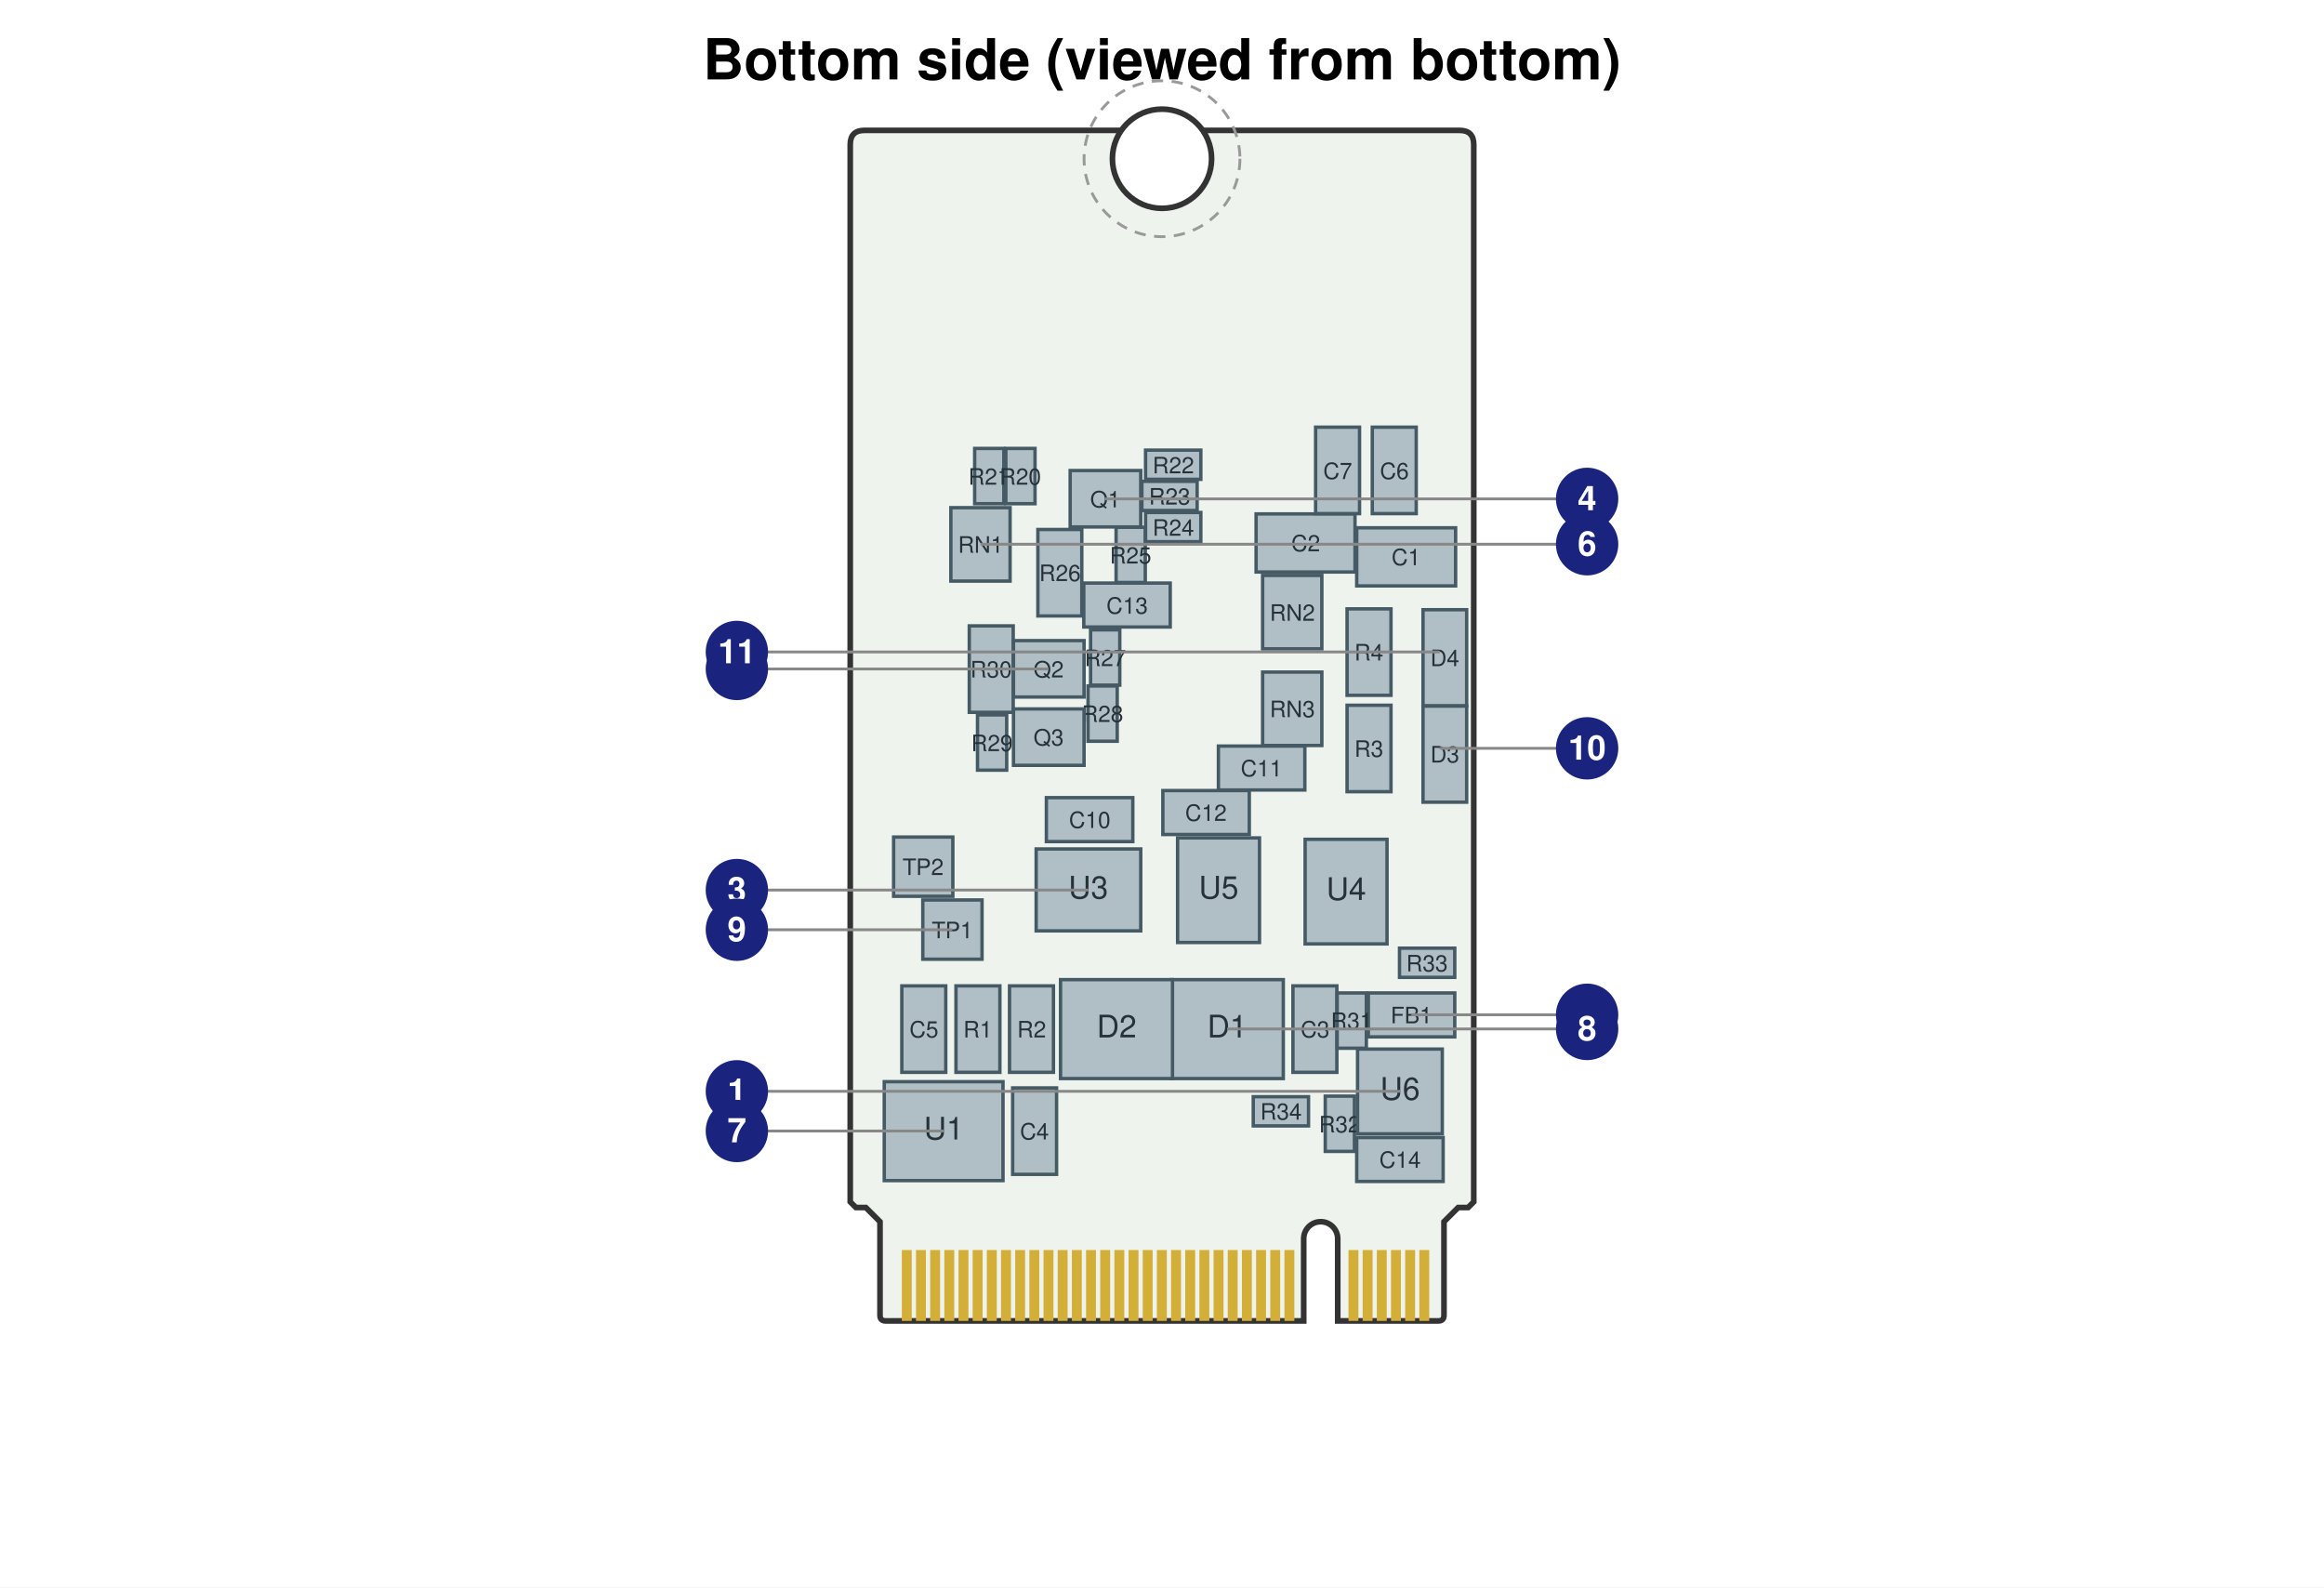
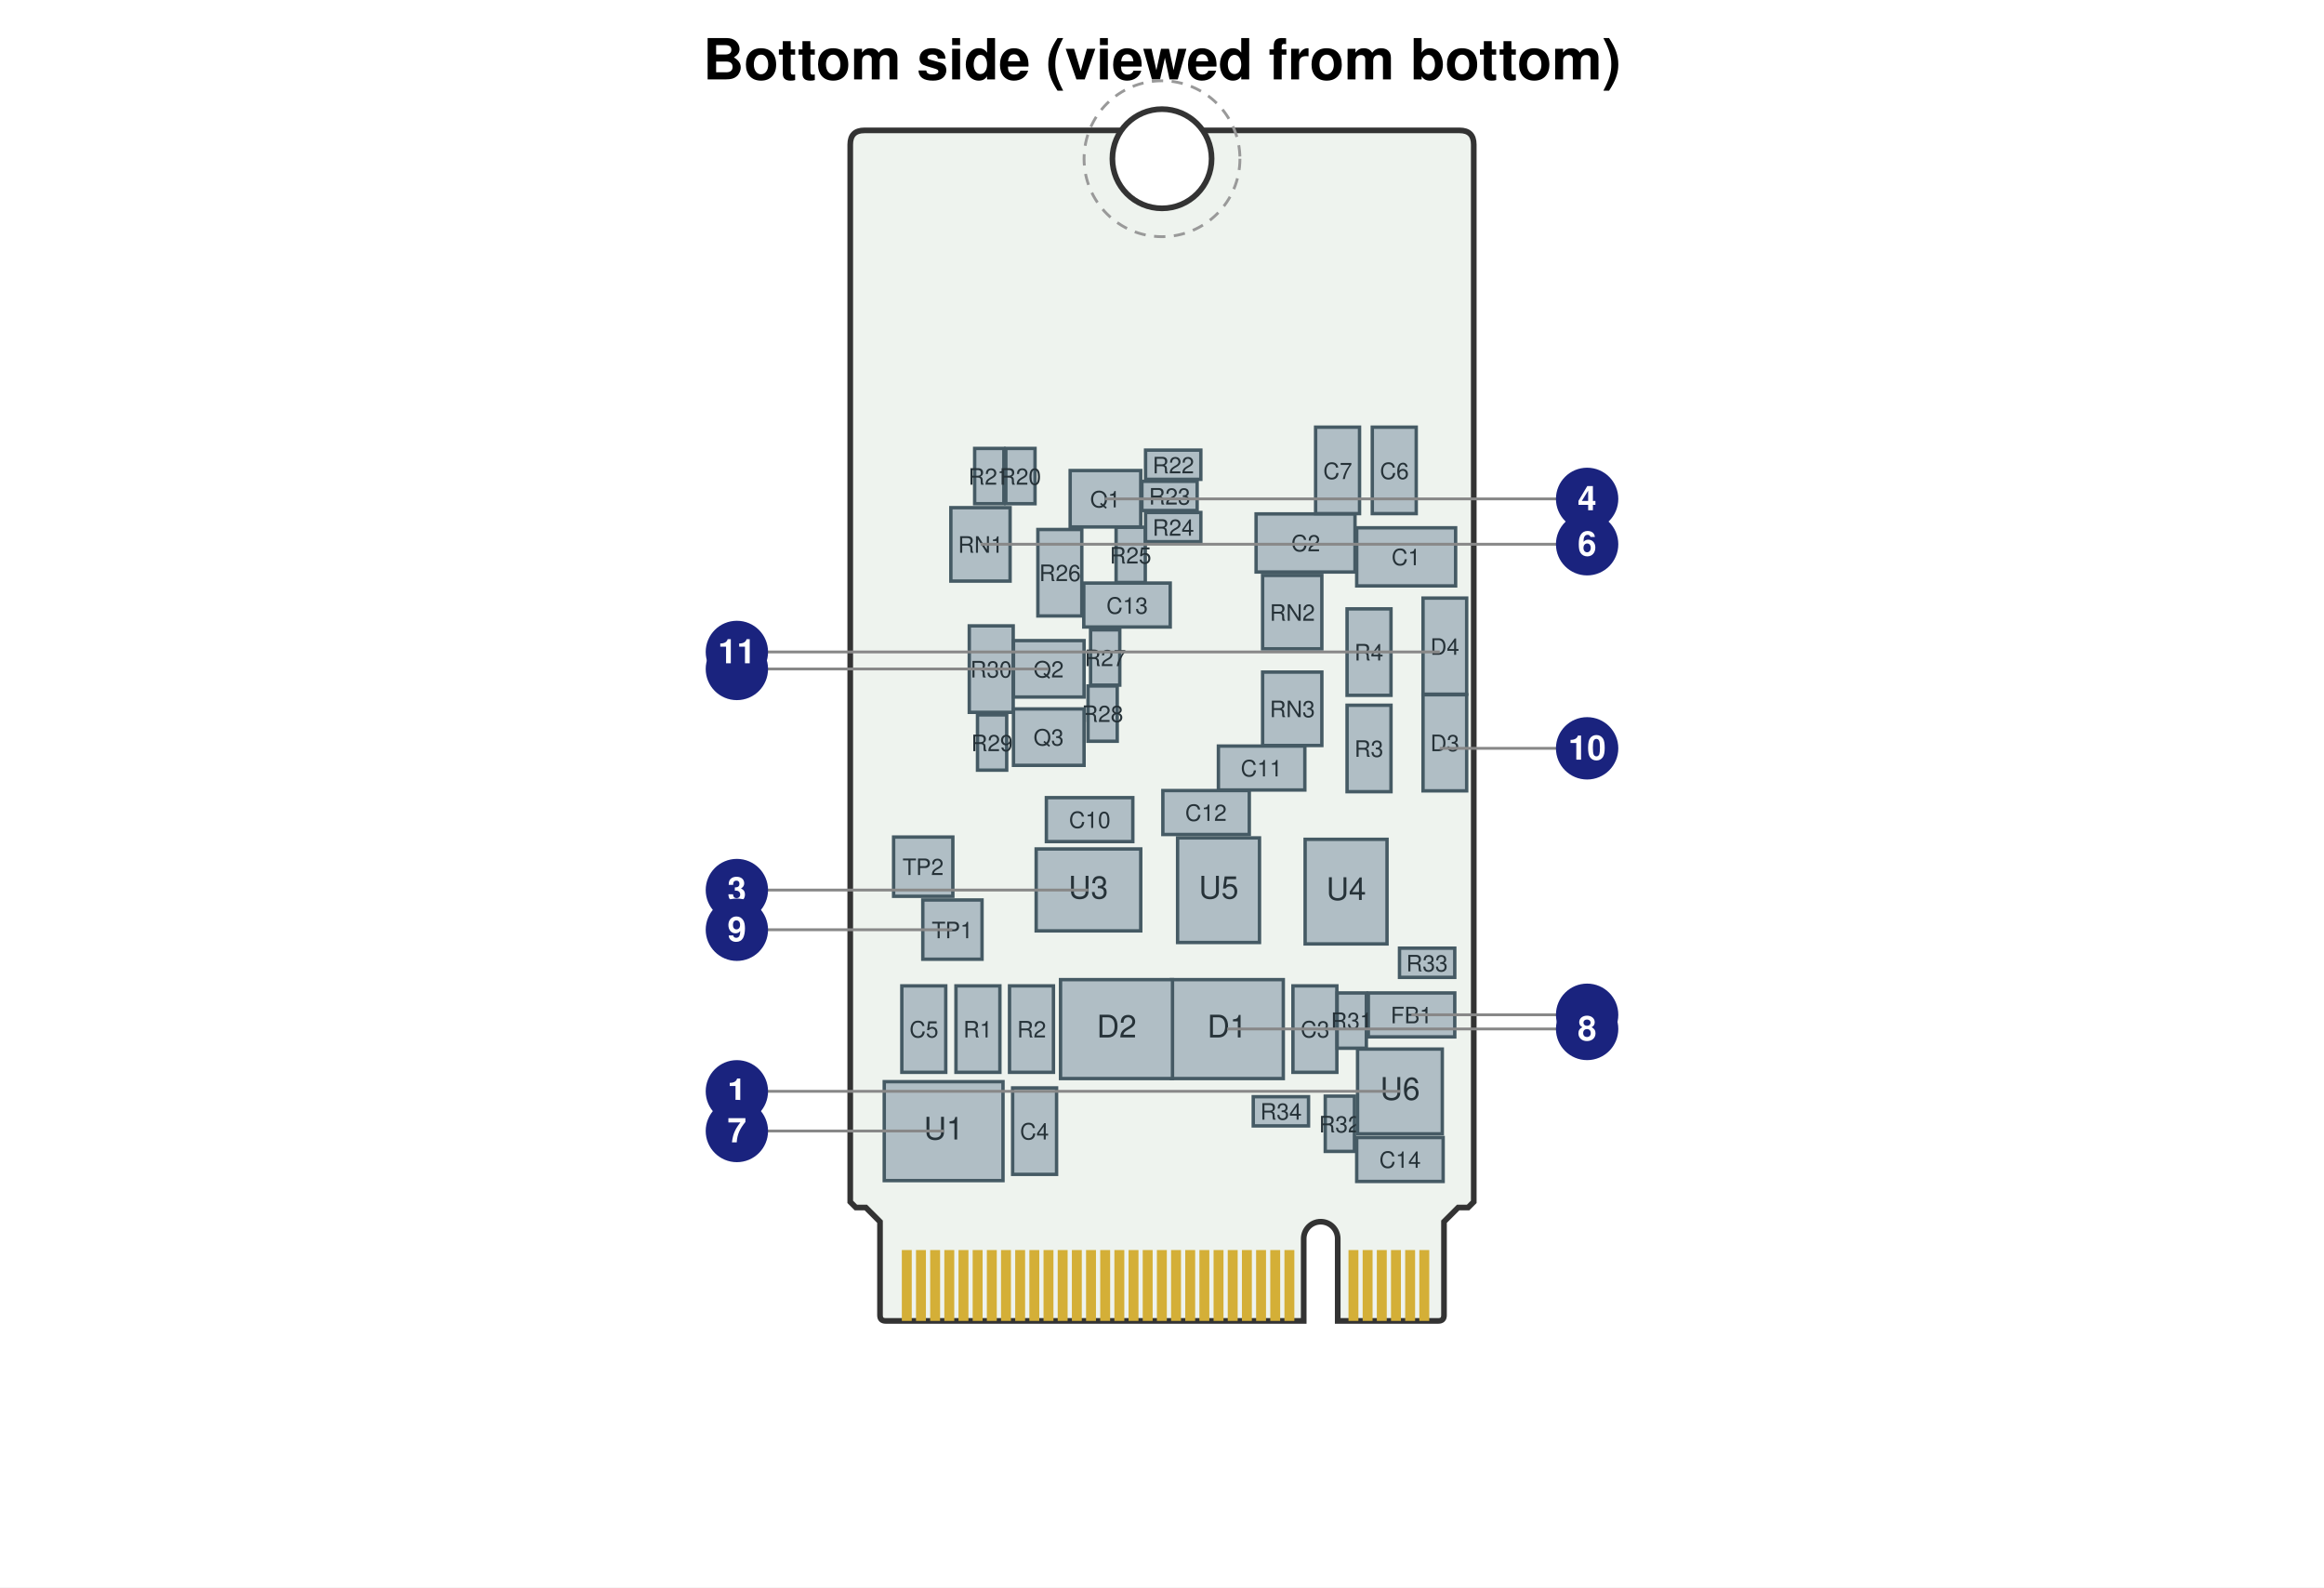
<svg xmlns="http://www.w3.org/2000/svg" width="820" height="560" viewBox="0 0 820 560" font-family="Helvetica,Arial,sans-serif">
  <rect width="820" height="560" fill="white" />
  <text x="410.0" y="28" text-anchor="middle" font-size="20" font-weight="bold">Bottom side (viewed from bottom)</text>
  <g transform="translate(300.0,46)">
    <path d="M 5.0,0.0 L 215.0,0.0 Q 220.0,0.0 220.0,5.0 L 220.0,378.0 L 218.0,380.0 L 214.5,380.0 L 209.5,385.0 L 209.5,418.0 Q 209.5,420.0 207.5,420.0 L 172.0,420.0 L 172.0,391.0 A 6.0 6.0 0 0 0 160.0,391.0 L 160.0,420.0 L 12.5,420.0 Q 10.5,420.0 10.5,418.0 L 10.5,385.0 L 5.5,380.0 L 2.0,380.0 L 0.0,378.0 L 0.0,5.0 Q 0.0,0.0 5.0,0.0 Z" fill="#eef3ee" stroke="#333" stroke-width="2" />
    <circle cx="110.0" cy="10.0" r="17.5" fill="white" stroke="#333" stroke-width="2" />
    <circle cx="110.0" cy="10.0" r="27.5" fill="none" stroke="#999" stroke-width="1" stroke-dasharray="4 3" />
    <rect x="18.2" y="395.0" width="3.5" height="25.0" fill="#d4af37" stroke="none" />
    <rect x="23.2" y="395.0" width="3.5" height="25.0" fill="#d4af37" stroke="none" />
    <rect x="28.2" y="395.0" width="3.5" height="25.0" fill="#d4af37" stroke="none" />
    <rect x="33.2" y="395.0" width="3.5" height="25.0" fill="#d4af37" stroke="none" />
    <rect x="38.2" y="395.0" width="3.5" height="25.0" fill="#d4af37" stroke="none" />
    <rect x="43.2" y="395.0" width="3.5" height="25.0" fill="#d4af37" stroke="none" />
    <rect x="48.2" y="395.0" width="3.5" height="25.0" fill="#d4af37" stroke="none" />
    <rect x="53.2" y="395.0" width="3.5" height="25.0" fill="#d4af37" stroke="none" />
    <rect x="58.2" y="395.0" width="3.5" height="25.0" fill="#d4af37" stroke="none" />
    <rect x="63.2" y="395.0" width="3.5" height="25.0" fill="#d4af37" stroke="none" />
    <rect x="68.2" y="395.0" width="3.5" height="25.0" fill="#d4af37" stroke="none" />
    <rect x="73.2" y="395.0" width="3.5" height="25.0" fill="#d4af37" stroke="none" />
    <rect x="78.2" y="395.0" width="3.5" height="25.0" fill="#d4af37" stroke="none" />
    <rect x="83.2" y="395.0" width="3.5" height="25.0" fill="#d4af37" stroke="none" />
    <rect x="88.2" y="395.0" width="3.5" height="25.0" fill="#d4af37" stroke="none" />
    <rect x="93.2" y="395.0" width="3.5" height="25.0" fill="#d4af37" stroke="none" />
    <rect x="98.2" y="395.0" width="3.5" height="25.0" fill="#d4af37" stroke="none" />
    <rect x="103.2" y="395.0" width="3.5" height="25.0" fill="#d4af37" stroke="none" />
    <rect x="108.2" y="395.0" width="3.5" height="25.0" fill="#d4af37" stroke="none" />
    <rect x="113.2" y="395.0" width="3.5" height="25.0" fill="#d4af37" stroke="none" />
    <rect x="118.2" y="395.0" width="3.5" height="25.0" fill="#d4af37" stroke="none" />
    <rect x="123.2" y="395.0" width="3.5" height="25.0" fill="#d4af37" stroke="none" />
    <rect x="128.2" y="395.0" width="3.5" height="25.0" fill="#d4af37" stroke="none" />
    <rect x="133.2" y="395.0" width="3.5" height="25.0" fill="#d4af37" stroke="none" />
    <rect x="138.2" y="395.0" width="3.5" height="25.0" fill="#d4af37" stroke="none" />
    <rect x="143.2" y="395.0" width="3.5" height="25.0" fill="#d4af37" stroke="none" />
    <rect x="148.2" y="395.0" width="3.5" height="25.0" fill="#d4af37" stroke="none" />
    <rect x="153.2" y="395.0" width="3.5" height="25.0" fill="#d4af37" stroke="none" />
    <rect x="175.8" y="395.0" width="3.5" height="25.0" fill="#d4af37" stroke="none" />
    <rect x="180.8" y="395.0" width="3.5" height="25.0" fill="#d4af37" stroke="none" />
    <rect x="185.8" y="395.0" width="3.5" height="25.0" fill="#d4af37" stroke="none" />
    <rect x="190.8" y="395.0" width="3.5" height="25.0" fill="#d4af37" stroke="none" />
    <rect x="195.8" y="395.0" width="3.5" height="25.0" fill="#d4af37" stroke="none" />
    <rect x="200.8" y="395.0" width="3.5" height="25.0" fill="#d4af37" stroke="none" />
    <rect x="110.3" y="232.9" width="30.5" height="15.5" fill="#b0bec5" stroke="#455a64" stroke-width="1.2" />
    <text x="125.5" y="243.6" text-anchor="middle" font-size="8" fill="#263238">C12</text>
    <rect x="102.9" y="123.8" width="19.5" height="10.3" fill="#b0bec5" stroke="#455a64" stroke-width="1.2" />
    <text x="112.7" y="132.0" text-anchor="middle" font-size="8" fill="#263238">R23</text>
    <rect x="37.3" y="301.8" width="15.5" height="30.5" fill="#b0bec5" stroke="#455a64" stroke-width="1.2" />
    <text x="45.0" y="320.0" text-anchor="middle" font-size="8" fill="#263238">R1</text>
    <rect x="65.6" y="253.5" width="36.9" height="28.9" fill="#b0bec5" stroke="#455a64" stroke-width="1.2" />
    <text x="84.0" y="271.0" text-anchor="middle" font-size="11" fill="#263238">U3</text>
    <rect x="145.5" y="157.0" width="20.9" height="25.9" fill="#b0bec5" stroke="#455a64" stroke-width="1.2" />
    <text x="156.0" y="173.0" text-anchor="middle" font-size="8" fill="#263238">RN2</text>
    <rect x="83.9" y="196.0" width="10.3" height="19.5" fill="#b0bec5" stroke="#455a64" stroke-width="1.2" />
    <text x="89.0" y="208.7" text-anchor="middle" font-size="8" fill="#263238">R28</text>
+     <rect x="202.1" y="199.1" width="15.4" height="33.9" fill="#b0bec5" stroke="#455a64" stroke-width="1.2" />
+     <text x="209.8" y="219.0" text-anchor="middle" font-size="8" fill="#263238">D3</text>
    <rect x="175.3" y="168.8" width="15.5" height="30.5" fill="#b0bec5" stroke="#455a64" stroke-width="1.2" />
    <text x="183.0" y="187.0" text-anchor="middle" font-size="8" fill="#263238">R4</text>
    <rect x="42.0" y="174.8" width="15.5" height="30.5" fill="#b0bec5" stroke="#455a64" stroke-width="1.2" />
    <text x="49.7" y="193.0" text-anchor="middle" font-size="8" fill="#263238">R30</text>
    <rect x="167.6" y="340.7" width="10.3" height="19.5" fill="#b0bec5" stroke="#455a64" stroke-width="1.2" />
    <text x="172.7" y="353.5" text-anchor="middle" font-size="8" fill="#263238">R32</text>
    <rect x="182.8" y="304.3" width="30.5" height="15.5" fill="#b0bec5" stroke="#455a64" stroke-width="1.2" />
    <text x="198.0" y="315.0" text-anchor="middle" font-size="8" fill="#263238">FB1</text>
    <rect x="143.2" y="135.3" width="34.9" height="20.5" fill="#b0bec5" stroke="#455a64" stroke-width="1.2" />
    <text x="160.7" y="148.5" text-anchor="middle" font-size="8" fill="#263238">C2</text>
    <rect x="43.9" y="112.2" width="10.3" height="19.5" fill="#b0bec5" stroke="#455a64" stroke-width="1.2" />
    <text x="49.0" y="125.0" text-anchor="middle" font-size="8" fill="#263238">R21</text>
    <rect x="93.8" y="140.0" width="10.3" height="19.5" fill="#b0bec5" stroke="#455a64" stroke-width="1.2" />
    <text x="98.9" y="152.8" text-anchor="middle" font-size="8" fill="#263238">R25</text>
    <rect x="156.2" y="301.8" width="15.5" height="30.5" fill="#b0bec5" stroke="#455a64" stroke-width="1.2" />
    <text x="164.0" y="320.0" text-anchor="middle" font-size="8" fill="#263238">C3</text>
    <rect x="57.6" y="180.0" width="24.9" height="19.9" fill="#b0bec5" stroke="#455a64" stroke-width="1.2" />
    <text x="70.0" y="193.0" text-anchor="middle" font-size="8" fill="#263238">Q2</text>
    <rect x="113.3" y="299.6" width="39.5" height="34.9" fill="#b0bec5" stroke="#455a64" stroke-width="1.2" />
    <text x="133.0" y="320.0" text-anchor="middle" font-size="11" fill="#263238">D1</text>
    <rect x="12.0" y="335.6" width="41.9" height="34.9" fill="#b0bec5" stroke="#455a64" stroke-width="1.2" />
    <text x="33.0" y="356.0" text-anchor="middle" font-size="11" fill="#263238">U1</text>
    <rect x="129.9" y="217.2" width="30.5" height="15.5" fill="#b0bec5" stroke="#455a64" stroke-width="1.2" />
    <text x="145.1" y="227.9" text-anchor="middle" font-size="8" fill="#263238">C11</text>
    <rect x="171.8" y="304.3" width="10.3" height="19.5" fill="#b0bec5" stroke="#455a64" stroke-width="1.2" />
    <text x="176.9" y="317.0" text-anchor="middle" font-size="8" fill="#263238">R31</text>
+     <rect x="202.1" y="165.0" width="15.4" height="33.9" fill="#b0bec5" stroke="#455a64" stroke-width="1.2" />
+     <text x="209.8" y="185.0" text-anchor="middle" font-size="8" fill="#263238">D4</text>
    <rect x="104.2" y="134.8" width="19.5" height="10.3" fill="#b0bec5" stroke="#455a64" stroke-width="1.2" />
    <text x="114.0" y="143.0" text-anchor="middle" font-size="8" fill="#263238">R24</text>
    <rect x="179.0" y="324.1" width="29.9" height="29.9" fill="#b0bec5" stroke="#455a64" stroke-width="1.2" />
    <text x="194.0" y="342.0" text-anchor="middle" font-size="11" fill="#263238">U6</text>
    <rect x="56.2" y="301.8" width="15.5" height="30.5" fill="#b0bec5" stroke="#455a64" stroke-width="1.2" />
    <text x="64.0" y="320.0" text-anchor="middle" font-size="8" fill="#263238">R2</text>
    <rect x="69.2" y="235.4" width="30.5" height="15.5" fill="#b0bec5" stroke="#455a64" stroke-width="1.2" />
    <text x="84.5" y="246.1" text-anchor="middle" font-size="8" fill="#263238">C10</text>
    <rect x="164.2" y="104.7" width="15.5" height="30.5" fill="#b0bec5" stroke="#455a64" stroke-width="1.2" />
    <text x="172.0" y="123.0" text-anchor="middle" font-size="8" fill="#263238">C7</text>
    <rect x="160.5" y="250.1" width="28.9" height="36.9" fill="#b0bec5" stroke="#455a64" stroke-width="1.2" />
    <text x="175.0" y="271.5" text-anchor="middle" font-size="11" fill="#263238">U4</text>
    <rect x="25.6" y="271.5" width="20.9" height="20.9" fill="#b0bec5" stroke="#455a64" stroke-width="1.2" />
    <text x="36.0" y="285.0" text-anchor="middle" font-size="8" fill="#263238">TP1</text>
    <rect x="18.2" y="301.8" width="15.5" height="30.5" fill="#b0bec5" stroke="#455a64" stroke-width="1.2" />
    <text x="26.0" y="320.0" text-anchor="middle" font-size="8" fill="#263238">C5</text>
    <rect x="35.5" y="133.1" width="20.9" height="25.9" fill="#b0bec5" stroke="#455a64" stroke-width="1.2" />
    <text x="46.0" y="149.0" text-anchor="middle" font-size="8" fill="#263238">RN1</text>
    <rect x="104.2" y="112.8" width="19.5" height="10.3" fill="#b0bec5" stroke="#455a64" stroke-width="1.2" />
    <text x="114.0" y="121.0" text-anchor="middle" font-size="8" fill="#263238">R22</text>
    <rect x="142.2" y="340.9" width="19.5" height="10.3" fill="#b0bec5" stroke="#455a64" stroke-width="1.2" />
    <text x="152.0" y="349.0" text-anchor="middle" font-size="8" fill="#263238">R34</text>
    <rect x="115.5" y="249.6" width="28.9" height="36.9" fill="#b0bec5" stroke="#455a64" stroke-width="1.2" />
    <text x="130.0" y="271.0" text-anchor="middle" font-size="11" fill="#263238">U5</text>
    <rect x="44.9" y="206.2" width="10.3" height="19.5" fill="#b0bec5" stroke="#455a64" stroke-width="1.2" />
    <text x="50.0" y="219.0" text-anchor="middle" font-size="8" fill="#263238">R29</text>
    <rect x="184.2" y="104.7" width="15.5" height="30.5" fill="#b0bec5" stroke="#455a64" stroke-width="1.2" />
    <text x="192.0" y="123.0" text-anchor="middle" font-size="8" fill="#263238">C6</text>
-     <rect x="202.1" y="169.1" width="15.4" height="33.9" fill="#b0bec5" stroke="#455a64" stroke-width="1.2" />
-     <text x="209.8" y="189.0" text-anchor="middle" font-size="8" fill="#263238">D4</text>
    <rect x="57.6" y="204.1" width="24.9" height="19.9" fill="#b0bec5" stroke="#455a64" stroke-width="1.2" />
    <text x="70.0" y="217.0" text-anchor="middle" font-size="8" fill="#263238">Q3</text>
    <rect x="74.2" y="299.6" width="39.5" height="34.9" fill="#b0bec5" stroke="#455a64" stroke-width="1.2" />
    <text x="94.0" y="320.0" text-anchor="middle" font-size="11" fill="#263238">D2</text>
    <rect x="66.2" y="140.8" width="15.5" height="30.5" fill="#b0bec5" stroke="#455a64" stroke-width="1.2" />
    <text x="74.0" y="159.0" text-anchor="middle" font-size="8" fill="#263238">R26</text>
-     <rect x="202.1" y="203.1" width="15.4" height="33.9" fill="#b0bec5" stroke="#455a64" stroke-width="1.2" />
-     <text x="209.8" y="223.0" text-anchor="middle" font-size="8" fill="#263238">D3</text>
    <rect x="15.3" y="249.3" width="20.9" height="20.9" fill="#b0bec5" stroke="#455a64" stroke-width="1.2" />
    <text x="25.7" y="262.7" text-anchor="middle" font-size="8" fill="#263238">TP2</text>
    <rect x="145.5" y="191.1" width="20.9" height="25.9" fill="#b0bec5" stroke="#455a64" stroke-width="1.2" />
    <text x="156.0" y="207.0" text-anchor="middle" font-size="8" fill="#263238">RN3</text>
    <rect x="193.8" y="288.5" width="19.5" height="10.3" fill="#b0bec5" stroke="#455a64" stroke-width="1.2" />
    <text x="203.5" y="296.7" text-anchor="middle" font-size="8" fill="#263238">R33</text>
    <rect x="84.8" y="176.2" width="10.3" height="19.5" fill="#b0bec5" stroke="#455a64" stroke-width="1.2" />
    <text x="90.0" y="189.0" text-anchor="middle" font-size="8" fill="#263238">R27</text>
    <rect x="54.9" y="112.2" width="10.3" height="19.5" fill="#b0bec5" stroke="#455a64" stroke-width="1.2" />
    <text x="60.0" y="125.0" text-anchor="middle" font-size="8" fill="#263238">R20</text>
    <rect x="175.3" y="202.8" width="15.5" height="30.5" fill="#b0bec5" stroke="#455a64" stroke-width="1.2" />
    <text x="183.0" y="221.0" text-anchor="middle" font-size="8" fill="#263238">R3</text>
    <rect x="77.6" y="120.0" width="24.9" height="19.9" fill="#b0bec5" stroke="#455a64" stroke-width="1.2" />
    <text x="90.0" y="133.0" text-anchor="middle" font-size="8" fill="#263238">Q1</text>
    <rect x="82.4" y="159.7" width="30.5" height="15.5" fill="#b0bec5" stroke="#455a64" stroke-width="1.2" />
    <text x="97.7" y="170.5" text-anchor="middle" font-size="8" fill="#263238">C13</text>
    <rect x="178.7" y="140.2" width="34.9" height="20.5" fill="#b0bec5" stroke="#455a64" stroke-width="1.2" />
    <text x="196.1" y="153.4" text-anchor="middle" font-size="8" fill="#263238">C1</text>
    <rect x="178.7" y="355.3" width="30.5" height="15.5" fill="#b0bec5" stroke="#455a64" stroke-width="1.2" />
    <text x="194.0" y="366.0" text-anchor="middle" font-size="8" fill="#263238">C14</text>
    <rect x="57.3" y="337.8" width="15.5" height="30.5" fill="#b0bec5" stroke="#455a64" stroke-width="1.2" />
    <text x="65.0" y="356.0" text-anchor="middle" font-size="8" fill="#263238">C4</text>
  </g>
  <line x1="494" y1="385" x2="260.0" y2="385" stroke="#888" stroke-width="1" />
  <circle cx="260.0" cy="385" r="11" fill="#1a237e" />
  <text x="260.0" y="389" text-anchor="middle" font-size="12" fill="white" font-weight="bold">1</text>
  <line x1="498.0" y1="358" x2="560.0" y2="358" stroke="#888" stroke-width="1" />
  <circle cx="560.0" cy="358" r="11" fill="#1a237e" />
  <text x="560.0" y="362" text-anchor="middle" font-size="12" fill="white" font-weight="bold">2</text>
  <line x1="384" y1="314" x2="260.0" y2="314" stroke="#888" stroke-width="1" />
  <circle cx="260.0" cy="314" r="11" fill="#1a237e" />
  <text x="260.0" y="318" text-anchor="middle" font-size="12" fill="white" font-weight="bold">3</text>
  <line x1="390.0" y1="176.0" x2="560.0" y2="176.0" stroke="#888" stroke-width="1" />
  <circle cx="560.0" cy="176.0" r="11" fill="#1a237e" />
  <text x="560.0" y="180.0" text-anchor="middle" font-size="12" fill="white" font-weight="bold">4</text>
  <line x1="370.0" y1="236.0" x2="260.0" y2="236.0" stroke="#888" stroke-width="1" />
  <circle cx="260.0" cy="236.0" r="11" fill="#1a237e" />
  <text x="260.0" y="240.0" text-anchor="middle" font-size="12" fill="white" font-weight="bold">5</text>
  <line x1="346" y1="192" x2="560.0" y2="192" stroke="#888" stroke-width="1" />
  <circle cx="560.0" cy="192" r="11" fill="#1a237e" />
  <text x="560.0" y="196" text-anchor="middle" font-size="12" fill="white" font-weight="bold">6</text>
  <line x1="333.0" y1="399" x2="260.0" y2="399" stroke="#888" stroke-width="1" />
  <circle cx="260.0" cy="399" r="11" fill="#1a237e" />
  <text x="260.0" y="403" text-anchor="middle" font-size="12" fill="white" font-weight="bold">7</text>
  <line x1="433.0" y1="363" x2="560.0" y2="363" stroke="#888" stroke-width="1" />
  <circle cx="560.0" cy="363" r="11" fill="#1a237e" />
  <text x="560.0" y="367" text-anchor="middle" font-size="12" fill="white" font-weight="bold">8</text>
  <line x1="336" y1="328" x2="260.0" y2="328" stroke="#888" stroke-width="1" />
  <circle cx="260.0" cy="328" r="11" fill="#1a237e" />
  <text x="260.0" y="332" text-anchor="middle" font-size="12" fill="white" font-weight="bold">9</text>
  <line x1="508.0" y1="264" x2="560.0" y2="264" stroke="#888" stroke-width="1" />
  <circle cx="560.0" cy="264" r="11" fill="#1a237e" />
  <text x="560.0" y="268" text-anchor="middle" font-size="12" fill="white" font-weight="bold">10</text>
  <line x1="508.0" y1="230" x2="260.0" y2="230" stroke="#888" stroke-width="1" />
  <circle cx="260.0" cy="230" r="11" fill="#1a237e" />
  <text x="260.0" y="234" text-anchor="middle" font-size="12" fill="white" font-weight="bold">11</text>
</svg>
